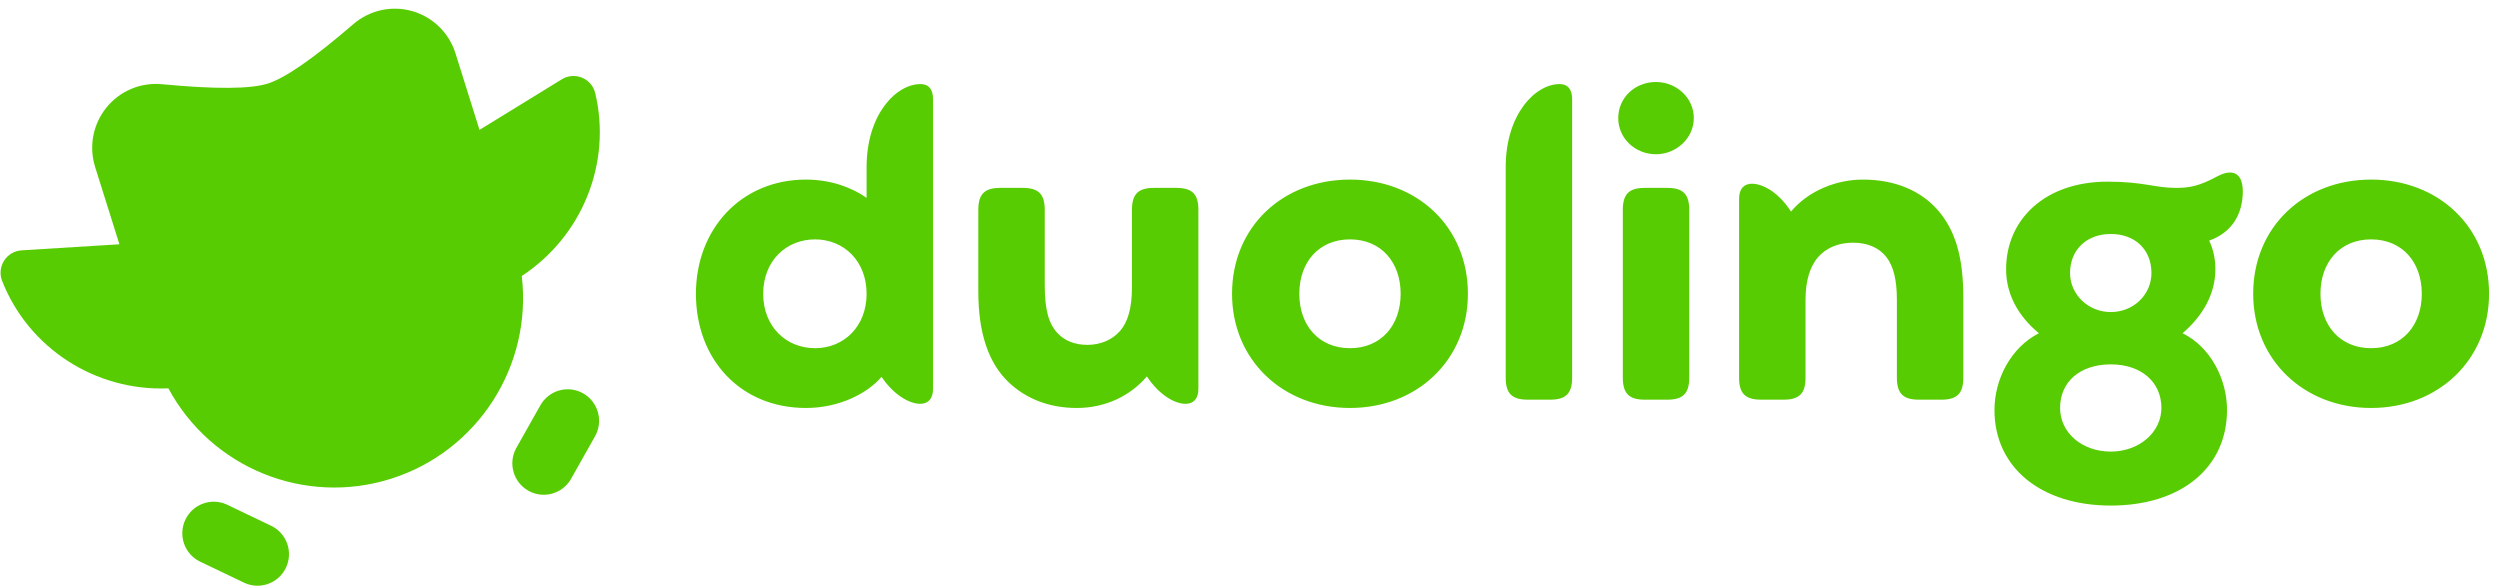
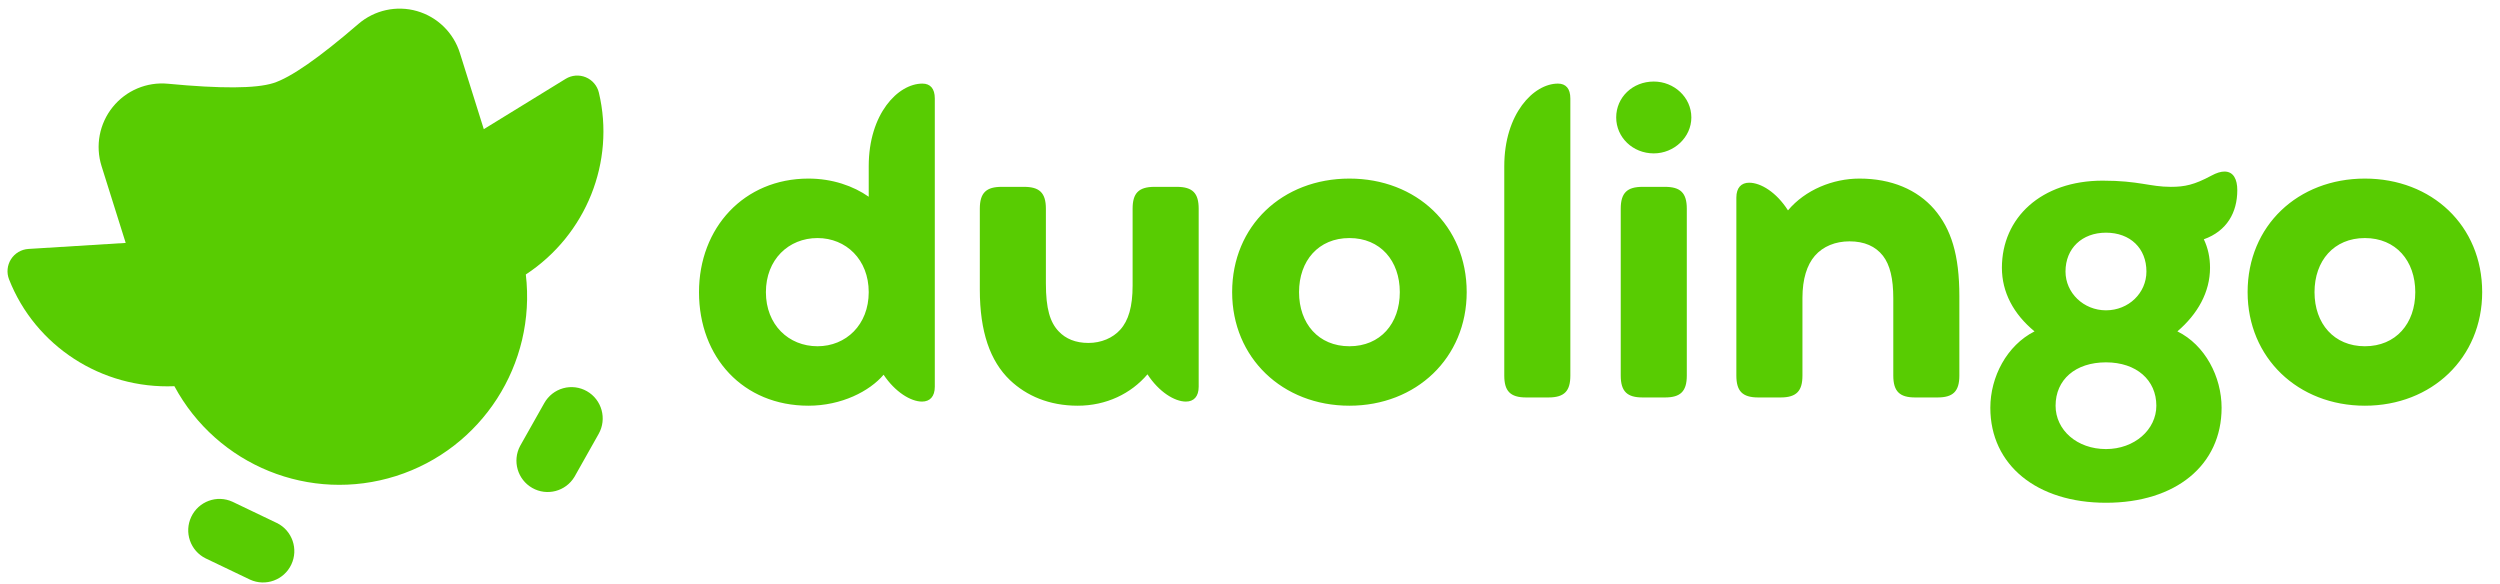
- <svg xmlns="http://www.w3.org/2000/svg" width="179" height="42" viewBox="0 0 179 42" fill="none">
-   <path fillRule="evenodd" clipRule="evenodd" d="M37.359 19.762C38.118 26.218 34.196 32.308 28.015 34.273C21.833 36.237 15.136 33.523 12.056 27.806C6.804 28.022 2.035 24.907 0.152 20.115C-0.036 19.637 0.017 19.098 0.292 18.664C0.568 18.231 1.034 17.956 1.545 17.924L8.55 17.49L6.811 11.957C6.352 10.495 6.654 8.9 7.616 7.707C8.577 6.514 10.071 5.884 11.592 6.029C15.398 6.392 17.925 6.377 19.174 5.984C20.422 5.591 22.466 4.171 25.303 1.725C26.465 0.725 28.05 0.376 29.521 0.797C30.992 1.219 32.153 2.353 32.612 3.817L34.333 9.3L40.226 5.678C40.663 5.409 41.202 5.366 41.675 5.562C42.149 5.758 42.5 6.17 42.619 6.67C43.804 11.643 41.717 16.9 37.359 19.762ZM19.436 37.657L16.239 36.126C15.121 35.613 13.799 36.097 13.271 37.211C12.742 38.325 13.204 39.658 14.306 40.203L17.505 41.734C18.624 42.246 19.946 41.763 20.474 40.648C21.002 39.534 20.541 38.201 19.438 37.656L19.436 37.657ZM41.755 28.165C41.236 27.87 40.621 27.794 40.046 27.954C39.471 28.115 38.983 28.498 38.69 29.019L36.946 32.112C36.375 33.191 36.764 34.53 37.823 35.132C38.883 35.734 40.228 35.381 40.859 34.336L42.602 31.243C43.215 30.157 42.836 28.78 41.755 28.165L41.755 28.165Z" fill="#58CC02" />
+ <svg xmlns="http://www.w3.org/2000/svg" width="180" height="42" viewBox="0 0 179 42" fill="none">
+   <path fill-rule="evenodd" clip-rule="evenodd" d="M37.359 19.762C38.118 26.218 34.196 32.308 28.015 34.273C21.833 36.237 15.136 33.523 12.056 27.806C6.804 28.022 2.035 24.907 0.152 20.115C-0.036 19.637 0.017 19.098 0.292 18.664C0.568 18.231 1.034 17.956 1.545 17.924L8.55 17.49L6.811 11.957C6.352 10.495 6.654 8.9 7.616 7.707C8.577 6.514 10.071 5.884 11.592 6.029C15.398 6.392 17.925 6.377 19.174 5.984C20.422 5.591 22.466 4.171 25.303 1.725C26.465 0.725 28.05 0.376 29.521 0.797C30.992 1.219 32.153 2.353 32.612 3.817L34.333 9.3L40.226 5.678C40.663 5.409 41.202 5.366 41.675 5.562C42.149 5.758 42.5 6.17 42.619 6.67C43.804 11.643 41.717 16.9 37.359 19.762ZM19.436 37.657L16.239 36.126C15.121 35.613 13.799 36.097 13.271 37.211C12.742 38.325 13.204 39.658 14.306 40.203L17.505 41.734C18.624 42.246 19.946 41.763 20.474 40.648C21.002 39.534 20.541 38.201 19.438 37.656L19.436 37.657ZM41.755 28.165C41.236 27.87 40.621 27.794 40.046 27.954C39.471 28.115 38.983 28.498 38.69 29.019L36.946 32.112C36.375 33.191 36.764 34.53 37.823 35.132C38.883 35.734 40.228 35.381 40.859 34.336L42.602 31.243C43.215 30.157 42.836 28.78 41.755 28.165L41.755 28.165Z" fill="#58CC02" />
  <path d="M118.572 5.871C117.055 5.871 115.866 7 115.866 8.457C115.866 9.885 117.055 11.044 118.572 11.044C120.029 11.044 121.277 9.885 121.277 8.457C121.277 7 120.029 5.871 118.572 5.871ZM65.914 6.019C64.16 6.019 62.048 8.19 62.048 11.966V14.166C60.948 13.393 59.432 12.858 57.708 12.858C53.069 12.858 49.828 16.396 49.828 21.035C49.828 25.733 53.01 29.211 57.708 29.211C60.086 29.211 62.108 28.171 63.119 26.981C63.952 28.23 65.081 28.914 65.884 28.914C66.449 28.914 66.806 28.557 66.806 27.843V7.09C66.806 6.376 66.479 6.019 65.914 6.019ZM111.673 6.019C109.919 6.019 107.808 8.19 107.808 11.966V27.041C107.808 28.141 108.224 28.617 109.384 28.617H110.99C112.149 28.617 112.565 28.141 112.565 27.041V7.09C112.565 6.376 112.238 6.019 111.673 6.019ZM159.663 12.352C159.395 12.352 159.098 12.442 158.712 12.65C157.493 13.304 156.809 13.453 155.798 13.453C154.281 13.453 153.508 13.007 150.892 13.007C146.461 13.007 143.637 15.683 143.637 19.28C143.637 21.035 144.469 22.61 145.986 23.859C143.994 24.87 142.804 27.13 142.804 29.36C142.804 33.493 146.164 36.199 151.13 36.199C156.154 36.199 159.455 33.493 159.455 29.36C159.455 27.13 158.266 24.84 156.273 23.859C157.73 22.61 158.622 21.035 158.622 19.28C158.622 18.537 158.474 17.853 158.176 17.229C159.841 16.634 160.585 15.296 160.585 13.691C160.585 12.917 160.317 12.352 159.663 12.352ZM96.658 12.858C91.841 12.858 88.214 16.247 88.214 21.035C88.214 25.762 91.841 29.211 96.658 29.211C101.475 29.211 105.102 25.762 105.102 21.035C105.102 16.247 101.475 12.858 96.658 12.858ZM133.379 12.858C131.476 12.858 129.484 13.661 128.235 15.147C127.402 13.839 126.272 13.155 125.44 13.155C124.875 13.155 124.518 13.512 124.518 14.226V27.041C124.518 28.141 124.935 28.617 126.094 28.617H127.7C128.859 28.617 129.276 28.141 129.276 27.041V21.451C129.276 20.083 129.603 19.072 130.168 18.418C130.762 17.734 131.654 17.377 132.665 17.377C133.736 17.377 134.538 17.734 135.074 18.418C135.579 19.072 135.817 20.053 135.817 21.481V27.041C135.817 28.2 136.293 28.617 137.393 28.617H138.998C140.099 28.617 140.574 28.2 140.574 27.041V21.332C140.574 18.329 139.98 16.485 138.761 15.058C137.541 13.661 135.698 12.858 133.379 12.858ZM169.772 12.858C164.956 12.858 161.328 16.247 161.328 21.035C161.328 25.762 164.956 29.211 169.772 29.211C174.589 29.211 178.217 25.762 178.217 21.035C178.217 16.247 174.589 12.858 169.772 12.858ZM84.23 13.453H82.624C81.464 13.453 81.048 13.928 81.048 15.028V20.559C81.048 22.075 80.751 23.086 80.156 23.74C79.621 24.335 78.788 24.692 77.867 24.692C76.945 24.692 76.231 24.395 75.726 23.859C75.102 23.205 74.804 22.224 74.804 20.41V15.028C74.804 13.869 74.328 13.453 73.228 13.453H71.623C70.522 13.453 70.047 13.869 70.047 15.028V20.856C70.047 23.889 70.79 26 72.217 27.368C73.407 28.498 75.042 29.211 77.094 29.211C79.145 29.211 80.929 28.349 82.118 26.951C82.951 28.23 84.081 28.914 84.884 28.914C85.449 28.914 85.805 28.557 85.805 27.843V15.028C85.805 13.928 85.389 13.453 84.23 13.453ZM119.374 13.453H117.769C116.669 13.453 116.193 13.869 116.193 15.028V27.041C116.193 28.2 116.669 28.617 117.769 28.617H119.374C120.475 28.617 120.95 28.2 120.95 27.041V15.028C120.95 13.869 120.475 13.453 119.374 13.453ZM151.13 16.753C152.884 16.753 154.043 17.883 154.043 19.548C154.043 21.094 152.765 22.343 151.13 22.343C149.524 22.343 148.216 21.094 148.216 19.548C148.216 17.883 149.405 16.753 151.13 16.753ZM58.362 24.93C56.28 24.93 54.645 23.384 54.645 21.035C54.645 18.686 56.28 17.14 58.362 17.14C60.413 17.14 62.048 18.686 62.048 21.035C62.048 23.384 60.413 24.93 58.362 24.93ZM96.658 24.93C94.428 24.93 93.031 23.294 93.031 21.035C93.031 18.775 94.428 17.14 96.658 17.14C98.888 17.14 100.286 18.775 100.286 21.035C100.286 23.294 98.888 24.93 96.658 24.93ZM169.772 24.93C167.542 24.93 166.145 23.294 166.145 21.035C166.145 18.775 167.542 17.14 169.772 17.14C172.002 17.14 173.4 18.775 173.4 21.035C173.4 23.294 172.002 24.93 169.772 24.93ZM151.13 32.333C149.048 32.333 147.502 30.965 147.502 29.211C147.502 27.338 148.929 26.089 151.13 26.089C153.33 26.089 154.757 27.368 154.757 29.211C154.757 30.936 153.181 32.333 151.13 32.333Z" fill="#58CC02" />
</svg>
